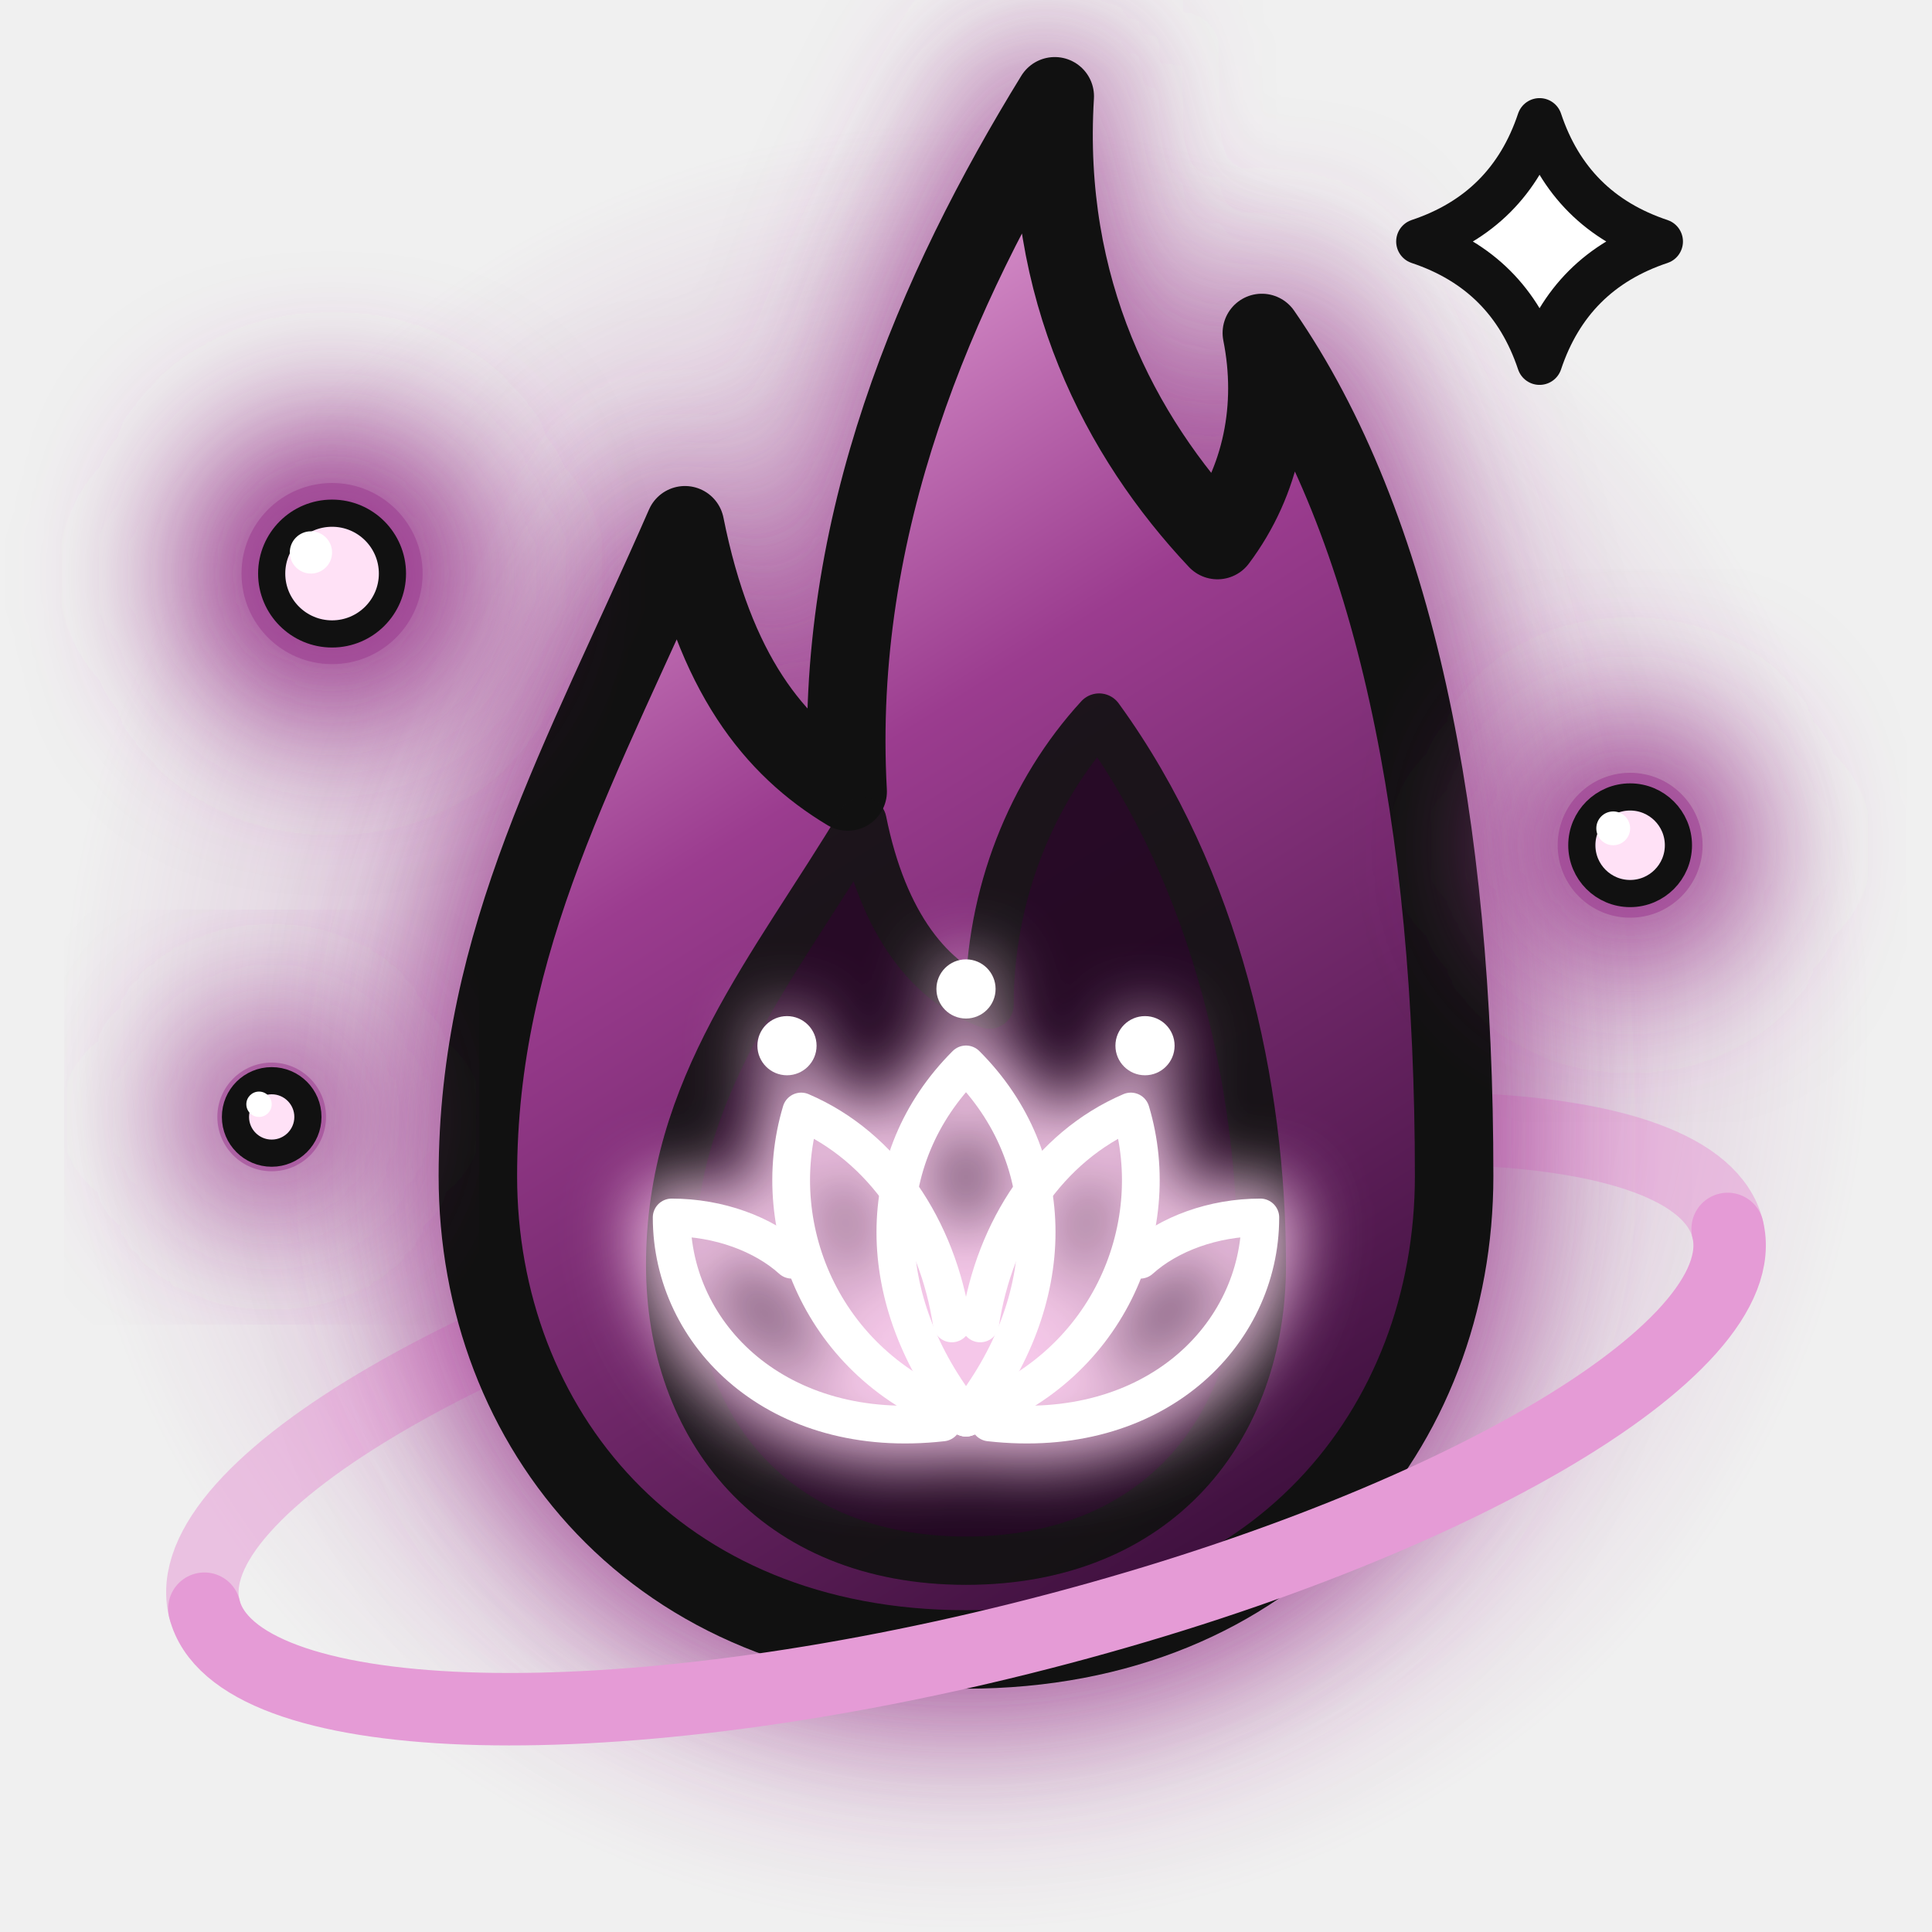
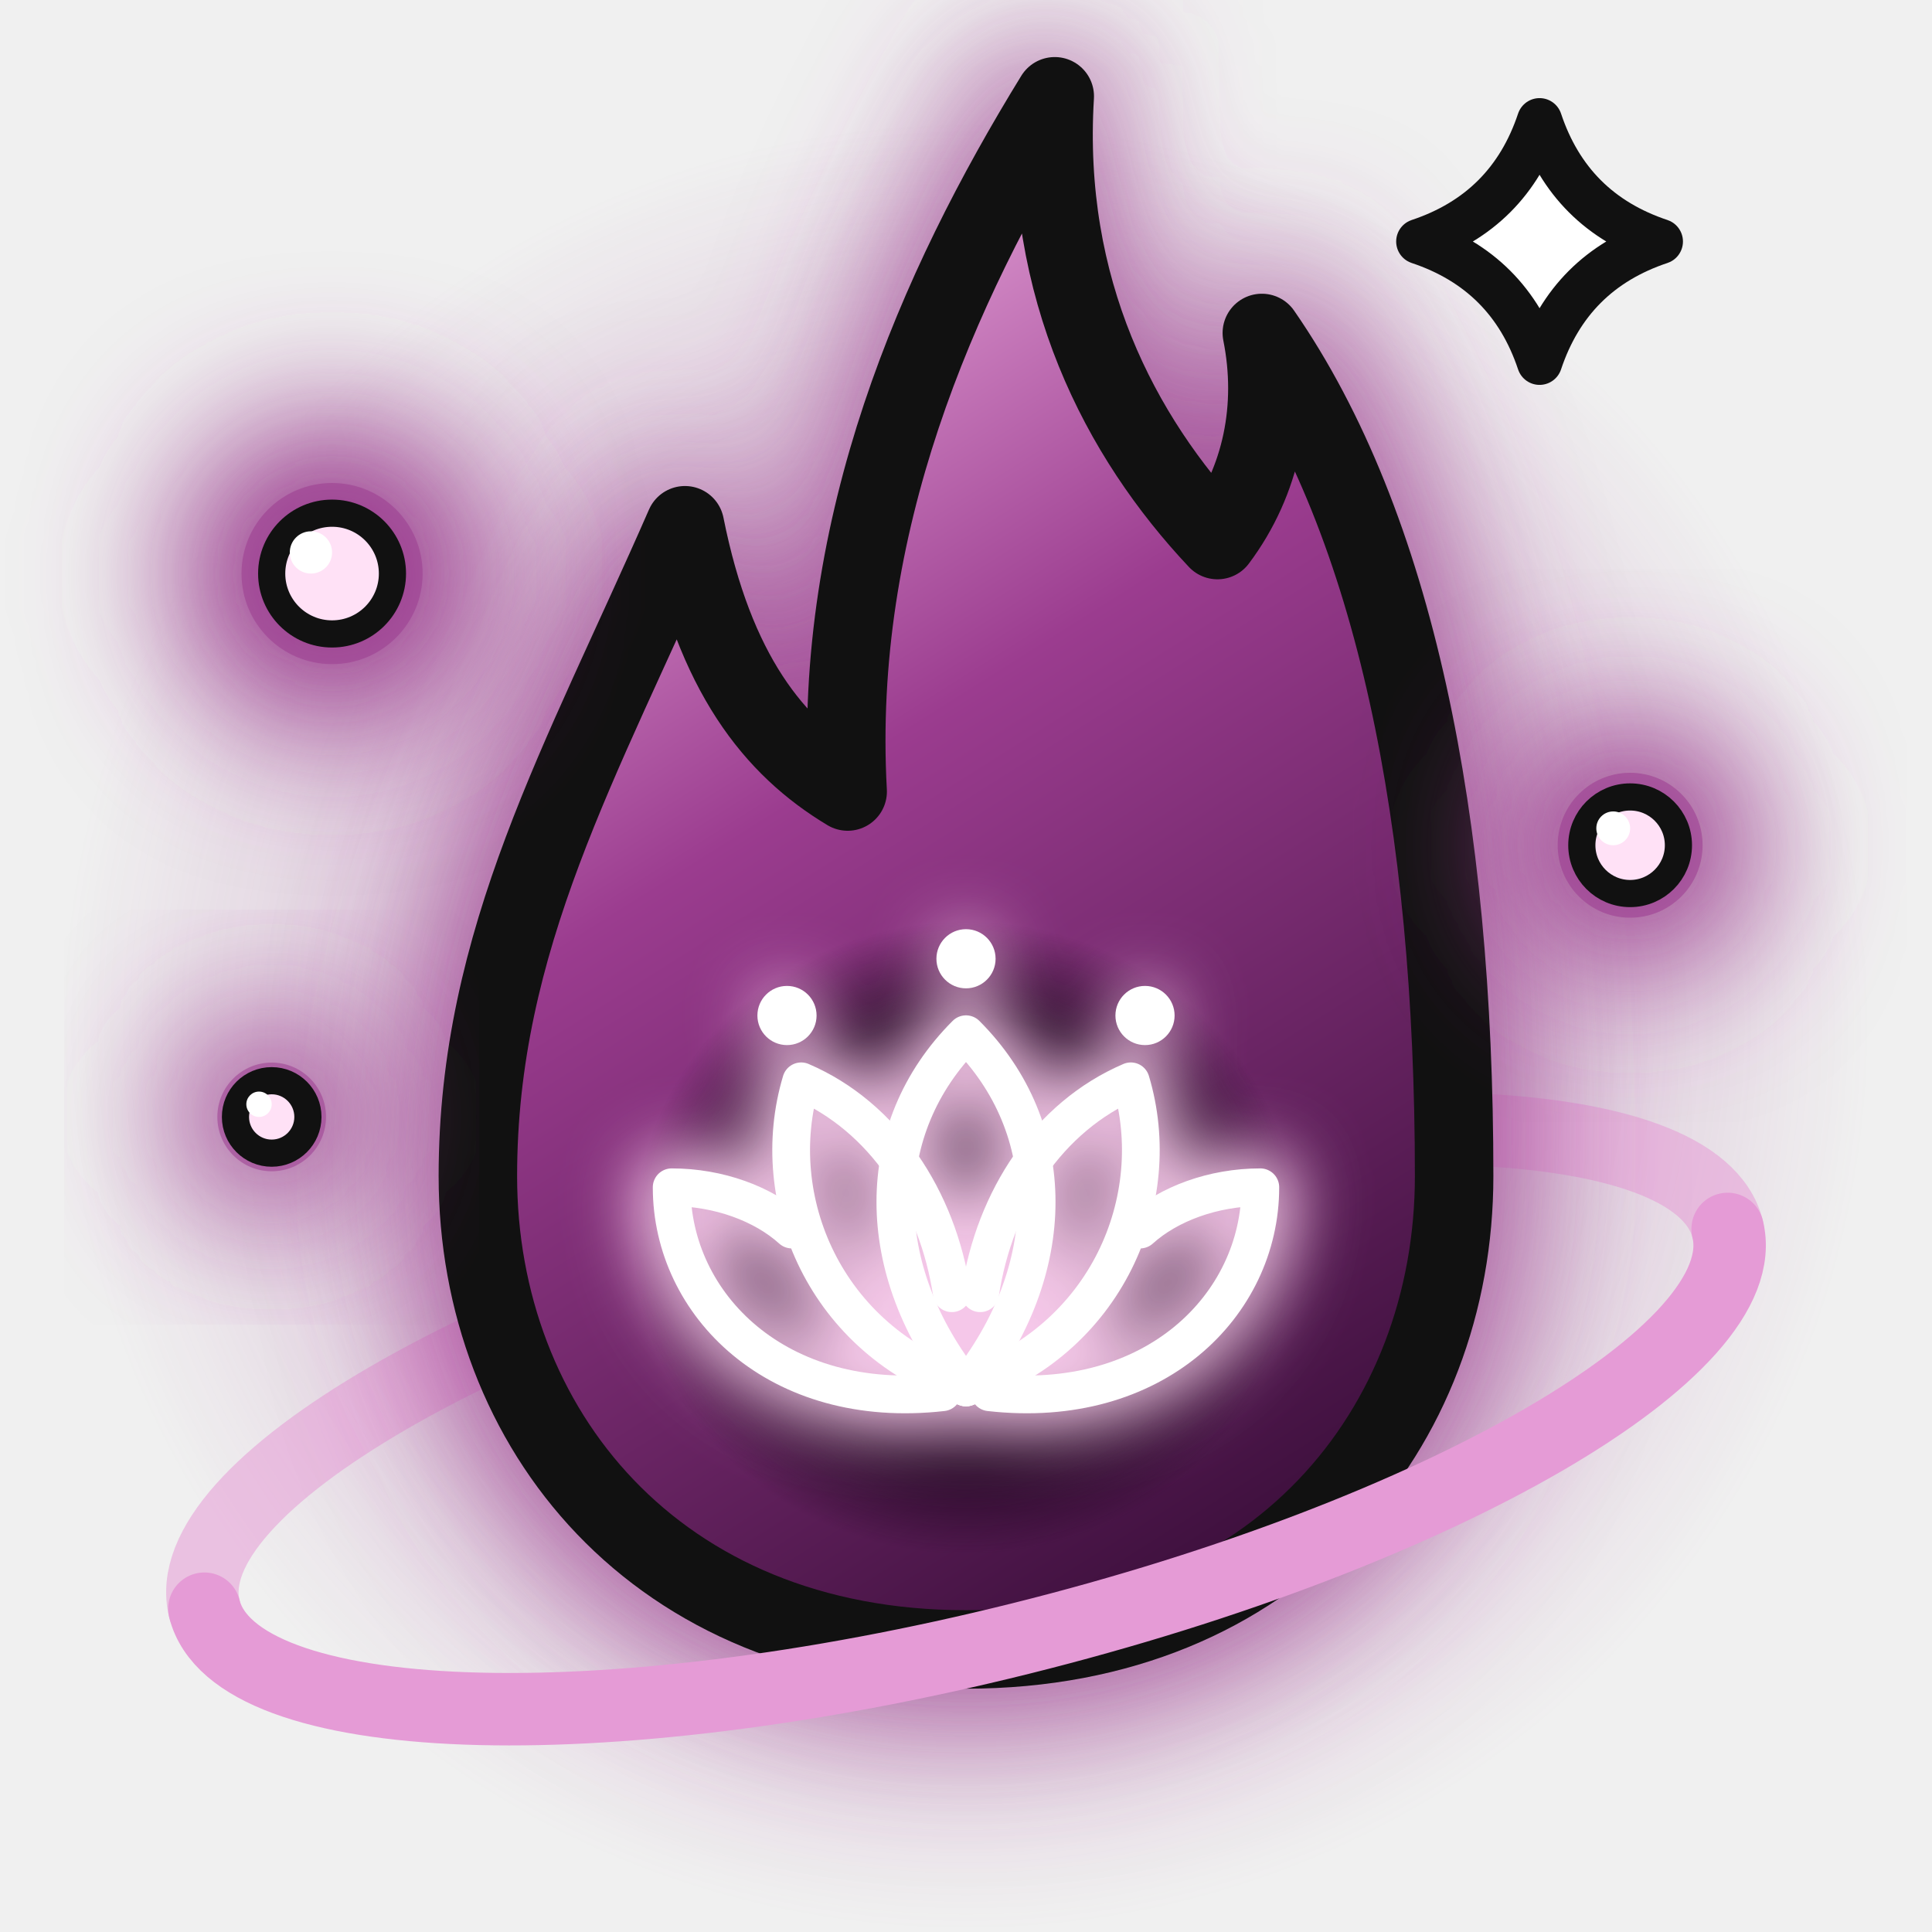
<svg xmlns="http://www.w3.org/2000/svg" viewBox="0 0 64 64" role="img" aria-label="PA">
  <defs>
    <filter id="gl" x="-60%" y="-60%" width="220%" height="220%">
      <feGaussianBlur stdDeviation="2.4" />
    </filter>
    <filter id="lg" x="-30%" y="-30%" width="160%" height="160%">
      <feGaussianBlur stdDeviation="1.1" />
    </filter>
    <radialGradient id="au" cx="0.5" cy="0.5" r="0.5">
      <stop offset="0" stop-color="#9B3C8F" stop-opacity="0.7" />
      <stop offset="0.6" stop-color="#9B3C8F" stop-opacity="0.22" />
      <stop offset="1" stop-color="#9B3C8F" stop-opacity="0" />
    </radialGradient>
    <linearGradient id="fl" x1="0.3" y1="0" x2="0.7" y2="1">
      <stop offset="0" stop-color="#F3B8E6" />
      <stop offset="0.4" stop-color="#9B3C8F" />
      <stop offset="1" stop-color="#3A0E3A" />
    </linearGradient>
    <radialGradient id="co" cx="0.5" cy="0.5" r="0.5">
      <stop offset="0" stop-color="#1E061E" stop-opacity="1" />
      <stop offset="0.7" stop-color="#1E061E" stop-opacity="0.85" />
      <stop offset="1" stop-color="#1E061E" stop-opacity="0" />
    </radialGradient>
    <linearGradient id="dg" x1="0.5" y1="0" x2="0.5" y2="1">
      <stop offset="0" stop-color="#2A0726" />
      <stop offset="0.5" stop-color="#8A2A7E" />
      <stop offset="1" stop-color="#F3A6E0" />
    </linearGradient>
  </defs>
  <circle cx="32" cy="34" r="30" fill="url(#au)" />
  <path d="M6.77 53.29A26 7.5 -14 0 1 57.23 40.71" fill="none" stroke="#E59BD6" stroke-width="2.4" stroke-linecap="round" opacity="0.55" />
  <path d="M32.00 55.36C21.29 55.36 15.17 47.71 15.17 39.04C15.17 30.88 18.74 24.76 22.31 16.60C23.33 21.70 25.37 24.25 27.92 25.78C27.41 16.60 30.98 8.44 35.06 1.81C34.65 8.44 37.30 13.54 40.67 17.11C42.20 15.07 42.71 12.52 42.20 9.97C46.79 16.60 48.83 26.80 48.83 39.04C48.83 47.71 42.71 55.36 32.00 55.36Z" fill="#9B3C8F" stroke="#9B3C8F" stroke-width="3" stroke-linejoin="round" stroke-linecap="round" filter="url(#gl)" opacity="0.85" />
  <path d="M32.00 54.64C21.71 54.64 15.83 47.29 15.83 38.96C15.83 31.12 19.26 25.24 22.69 17.40C23.67 22.30 25.63 24.75 28.08 26.22C27.59 17.40 31.02 9.56 34.94 3.19C34.55 9.56 37.10 14.46 40.33 17.89C41.80 15.93 42.29 13.48 41.80 11.03C46.21 17.40 48.17 27.20 48.17 38.96C48.17 47.29 42.29 54.64 32.00 54.64Z" fill="url(#fl)" stroke="#111111" stroke-width="2.6" stroke-linejoin="round" stroke-linecap="round" />
-   <path d="M32.00 51.70C25.63 51.70 22.20 47.29 22.20 41.90C22.20 36.02 25.63 32.10 28.57 27.20C29.26 30.63 30.82 32.59 32.78 33.28C32.78 29.65 34.16 26.22 36.41 23.77C40.33 29.16 41.80 36.02 41.80 41.90C41.80 47.29 38.37 51.70 32.00 51.70Z" fill="#1E061E" stroke="#111111" stroke-width="1.6" stroke-linejoin="round" stroke-linecap="round" opacity="0.92" />
+   <ellipse cx="32" cy="41" rx="11" ry="10.5" fill="url(#co)" />
  <g filter="url(#lg)" opacity="0.95">
-     <path d="M32.00 35.26 C35.12 38.38 35.12 43.06 32.00 46.96 C28.88 43.06 28.88 38.38 32.00 35.26 Z" fill="none" stroke="#FFD1F2" stroke-width="2.4" stroke-linecap="round" stroke-linejoin="round" />
-     <path d="M32.00 46.96 C27.32 45.40 25.37 40.72 26.54 36.82 C29.27 37.99 31.06 40.72 31.53 43.84" fill="none" stroke="#FFD1F2" stroke-width="2.4" stroke-linecap="round" stroke-linejoin="round" />
-     <path d="M32.00 46.96 C36.68 45.40 38.63 40.72 37.46 36.82 C34.73 37.99 32.94 40.72 32.47 43.84" fill="none" stroke="#FFD1F2" stroke-width="2.4" stroke-linecap="round" stroke-linejoin="round" />
-     <path d="M31.22 47.12 C25.76 47.74 22.25 44.23 22.25 40.33 C23.81 40.33 25.29 40.88 26.23 41.73" fill="none" stroke="#FFD1F2" stroke-width="2.4" stroke-linecap="round" stroke-linejoin="round" />
-     <path d="M32.78 47.12 C38.24 47.74 41.75 44.23 41.75 40.33 C40.19 40.33 38.71 40.88 37.77 41.73" fill="none" stroke="#FFD1F2" stroke-width="2.4" stroke-linecap="round" stroke-linejoin="round" />
-     <circle cx="32.00" cy="32.76" r="0.98" fill="#FFD1F2" />
-     <circle cx="26.07" cy="34.64" r="0.98" fill="#FFD1F2" />
-     <circle cx="37.93" cy="34.64" r="0.98" fill="#FFD1F2" />
+     <path d="M32.00 34.26 C35.12 37.38 35.12 42.06 32.00 45.96 C28.88 42.06 28.88 37.38 32.00 34.26 Z" fill="none" stroke="#FFD1F2" stroke-width="2.4" stroke-linecap="round" stroke-linejoin="round" />
+     <path d="M32.00 45.96 C27.32 44.40 25.37 39.72 26.54 35.82 C29.27 36.99 31.06 39.72 31.53 42.84" fill="none" stroke="#FFD1F2" stroke-width="2.4" stroke-linecap="round" stroke-linejoin="round" />
+     <path d="M32.00 45.96 C36.68 44.40 38.63 39.72 37.46 35.82 C34.73 36.99 32.94 39.72 32.47 42.84" fill="none" stroke="#FFD1F2" stroke-width="2.4" stroke-linecap="round" stroke-linejoin="round" />
+     <path d="M31.22 46.12 C25.76 46.74 22.25 43.23 22.25 39.33 C23.81 39.33 25.29 39.88 26.23 40.73" fill="none" stroke="#FFD1F2" stroke-width="2.4" stroke-linecap="round" stroke-linejoin="round" />
+     <path d="M32.78 46.12 C38.24 46.74 41.75 43.23 41.75 39.33 C40.19 39.33 38.71 39.88 37.77 40.73" fill="none" stroke="#FFD1F2" stroke-width="2.4" stroke-linecap="round" stroke-linejoin="round" />
+     <circle cx="32.00" cy="31.76" r="0.98" fill="#FFD1F2" />
+     <circle cx="26.07" cy="33.64" r="0.98" fill="#FFD1F2" />
+     <circle cx="37.93" cy="33.64" r="0.98" fill="#FFD1F2" />
  </g>
-   <path d="M32.00 35.26 C35.12 38.38 35.12 43.06 32.00 46.96 C28.88 43.06 28.88 38.38 32.00 35.26 Z" fill="none" stroke="#FFFFFF" stroke-width="1.25" stroke-linecap="round" stroke-linejoin="round" />
-   <path d="M32.00 46.96 C27.32 45.40 25.37 40.72 26.54 36.82 C29.27 37.99 31.06 40.72 31.53 43.84" fill="none" stroke="#FFFFFF" stroke-width="1.25" stroke-linecap="round" stroke-linejoin="round" />
-   <path d="M32.00 46.96 C36.68 45.40 38.63 40.72 37.46 36.82 C34.73 37.99 32.94 40.72 32.47 43.84" fill="none" stroke="#FFFFFF" stroke-width="1.25" stroke-linecap="round" stroke-linejoin="round" />
-   <path d="M31.22 47.12 C25.76 47.74 22.25 44.23 22.25 40.33 C23.81 40.33 25.29 40.88 26.23 41.73" fill="none" stroke="#FFFFFF" stroke-width="1.25" stroke-linecap="round" stroke-linejoin="round" />
-   <path d="M32.78 47.12 C38.24 47.74 41.75 44.23 41.75 40.33 C40.19 40.33 38.71 40.88 37.77 41.73" fill="none" stroke="#FFFFFF" stroke-width="1.25" stroke-linecap="round" stroke-linejoin="round" />
-   <circle cx="32.00" cy="32.76" r="0.98" fill="#FFFFFF" />
-   <circle cx="26.07" cy="34.64" r="0.98" fill="#FFFFFF" />
-   <circle cx="37.93" cy="34.64" r="0.98" fill="#FFFFFF" />
+   <path d="M32.00 34.26 C35.12 37.38 35.12 42.06 32.00 45.96 C28.88 42.06 28.88 37.38 32.00 34.26 Z" fill="none" stroke="#FFFFFF" stroke-width="1.25" stroke-linecap="round" stroke-linejoin="round" />
+   <path d="M32.00 45.96 C27.32 44.40 25.37 39.72 26.54 35.82 C29.27 36.99 31.06 39.72 31.53 42.84" fill="none" stroke="#FFFFFF" stroke-width="1.25" stroke-linecap="round" stroke-linejoin="round" />
+   <path d="M32.00 45.96 C36.68 44.40 38.63 39.72 37.46 35.82 C34.73 36.99 32.94 39.72 32.47 42.84" fill="none" stroke="#FFFFFF" stroke-width="1.25" stroke-linecap="round" stroke-linejoin="round" />
+   <path d="M31.22 46.12 C25.76 46.74 22.25 43.23 22.25 39.33 C23.81 39.33 25.29 39.88 26.23 40.73" fill="none" stroke="#FFFFFF" stroke-width="1.25" stroke-linecap="round" stroke-linejoin="round" />
+   <path d="M32.78 46.12 C38.24 46.74 41.75 43.23 41.75 39.33 C40.19 39.33 38.71 39.88 37.77 40.73" fill="none" stroke="#FFFFFF" stroke-width="1.25" stroke-linecap="round" stroke-linejoin="round" />
+   <circle cx="32.00" cy="31.76" r="0.98" fill="#FFFFFF" />
+   <circle cx="26.07" cy="33.64" r="0.98" fill="#FFFFFF" />
+   <circle cx="37.93" cy="33.64" r="0.98" fill="#FFFFFF" />
  <path d="M6.77 53.29A26 7.5 -14 0 0 57.23 40.71" fill="none" stroke="#E59BD6" stroke-width="2.4" stroke-linecap="round" />
  <circle cx="11" cy="19" r="5.2" fill="#9B3C8F" filter="url(#gl)" />
  <circle cx="11" cy="19" r="3.0" fill="#9B3C8F" opacity="0.55" />
  <circle cx="11" cy="19" r="2.0" fill="#FFE1F6" stroke="#111111" stroke-width="0.9" />
  <circle cx="10.3" cy="18.3" r="0.7" fill="#FFFFFF" />
  <circle cx="54" cy="28" r="4.16" fill="#9B3C8F" filter="url(#gl)" />
  <circle cx="54" cy="28" r="2.4" fill="#9B3C8F" opacity="0.55" />
  <circle cx="54" cy="28" r="1.6" fill="#FFE1F6" stroke="#111111" stroke-width="0.9" />
  <circle cx="53.44" cy="27.44" r="0.56" fill="#FFFFFF" />
  <circle cx="9" cy="37" r="3.12" fill="#9B3C8F" filter="url(#gl)" />
  <circle cx="9" cy="37" r="1.8" fill="#9B3C8F" opacity="0.55" />
  <circle cx="9" cy="37" r="1.2" fill="#FFE1F6" stroke="#111111" stroke-width="0.9" />
  <circle cx="8.58" cy="36.58" r="0.42" fill="#FFFFFF" />
  <path d="M51 4Q52.0 7.0 55 8Q52.0 9.0 51 12Q50.0 9.0 47 8Q50.0 7.0 51 4Z" fill="#FFFFFF" stroke="#111111" stroke-width="1.5" stroke-linejoin="round" />
</svg>
